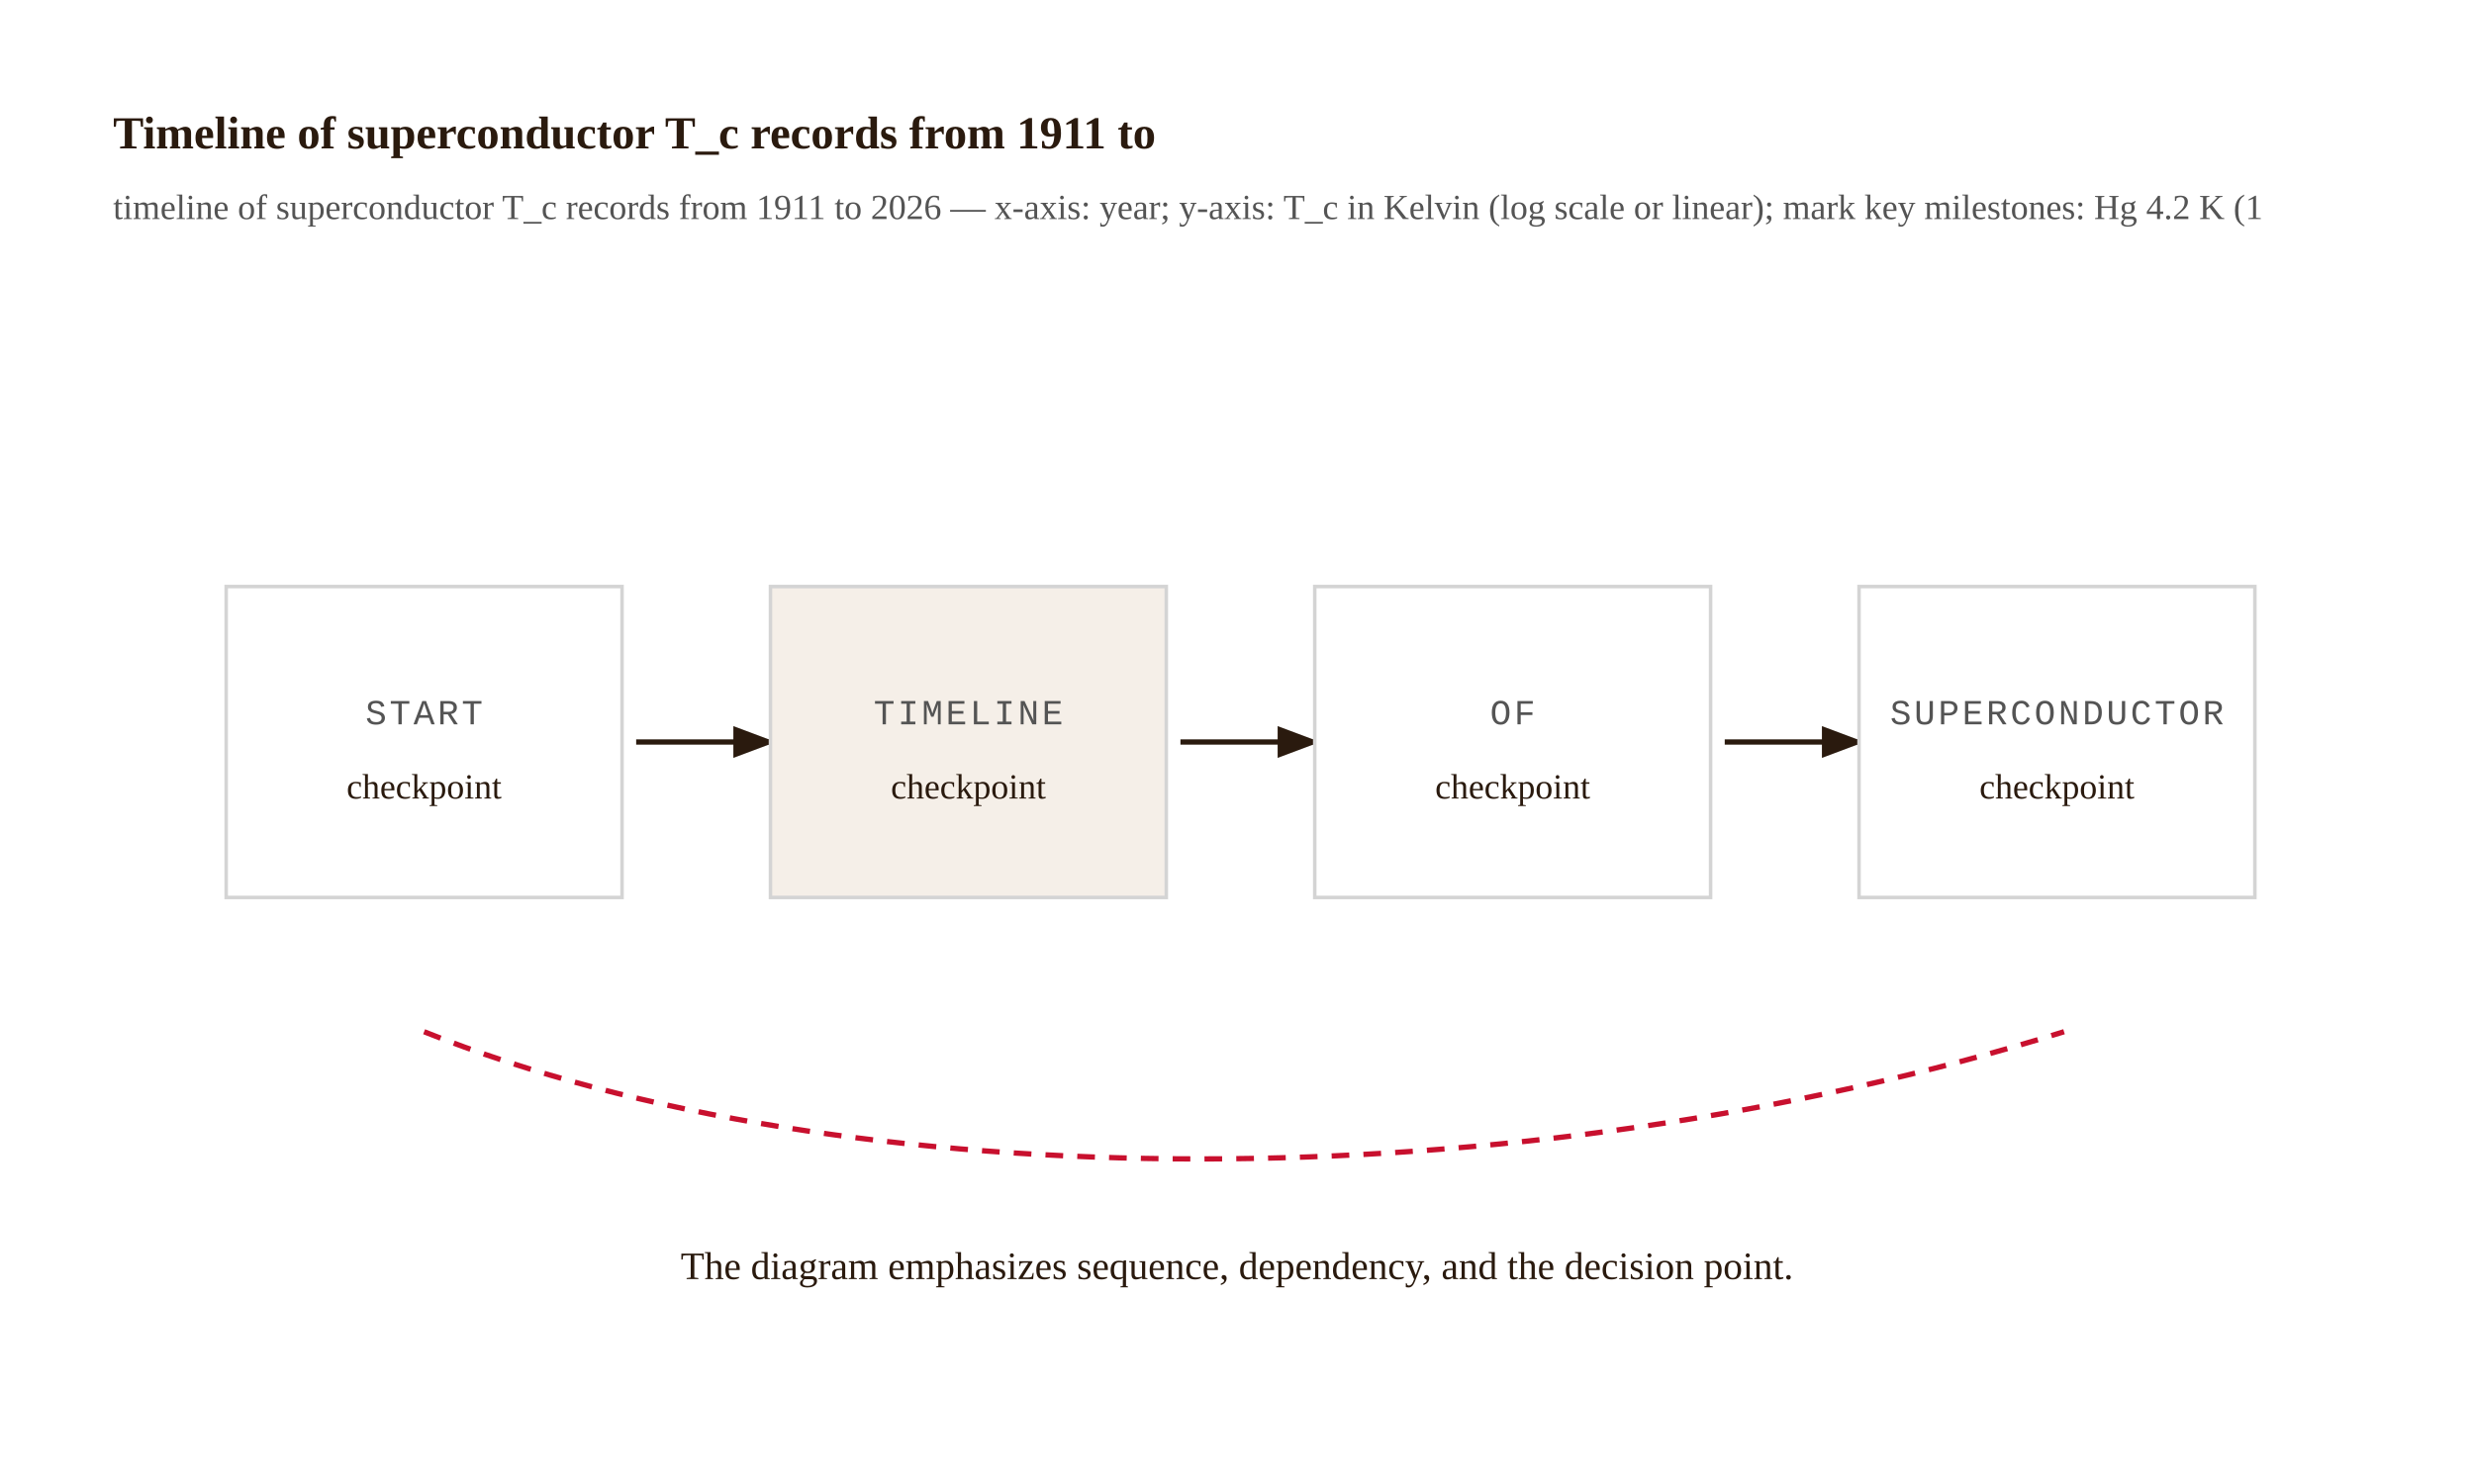
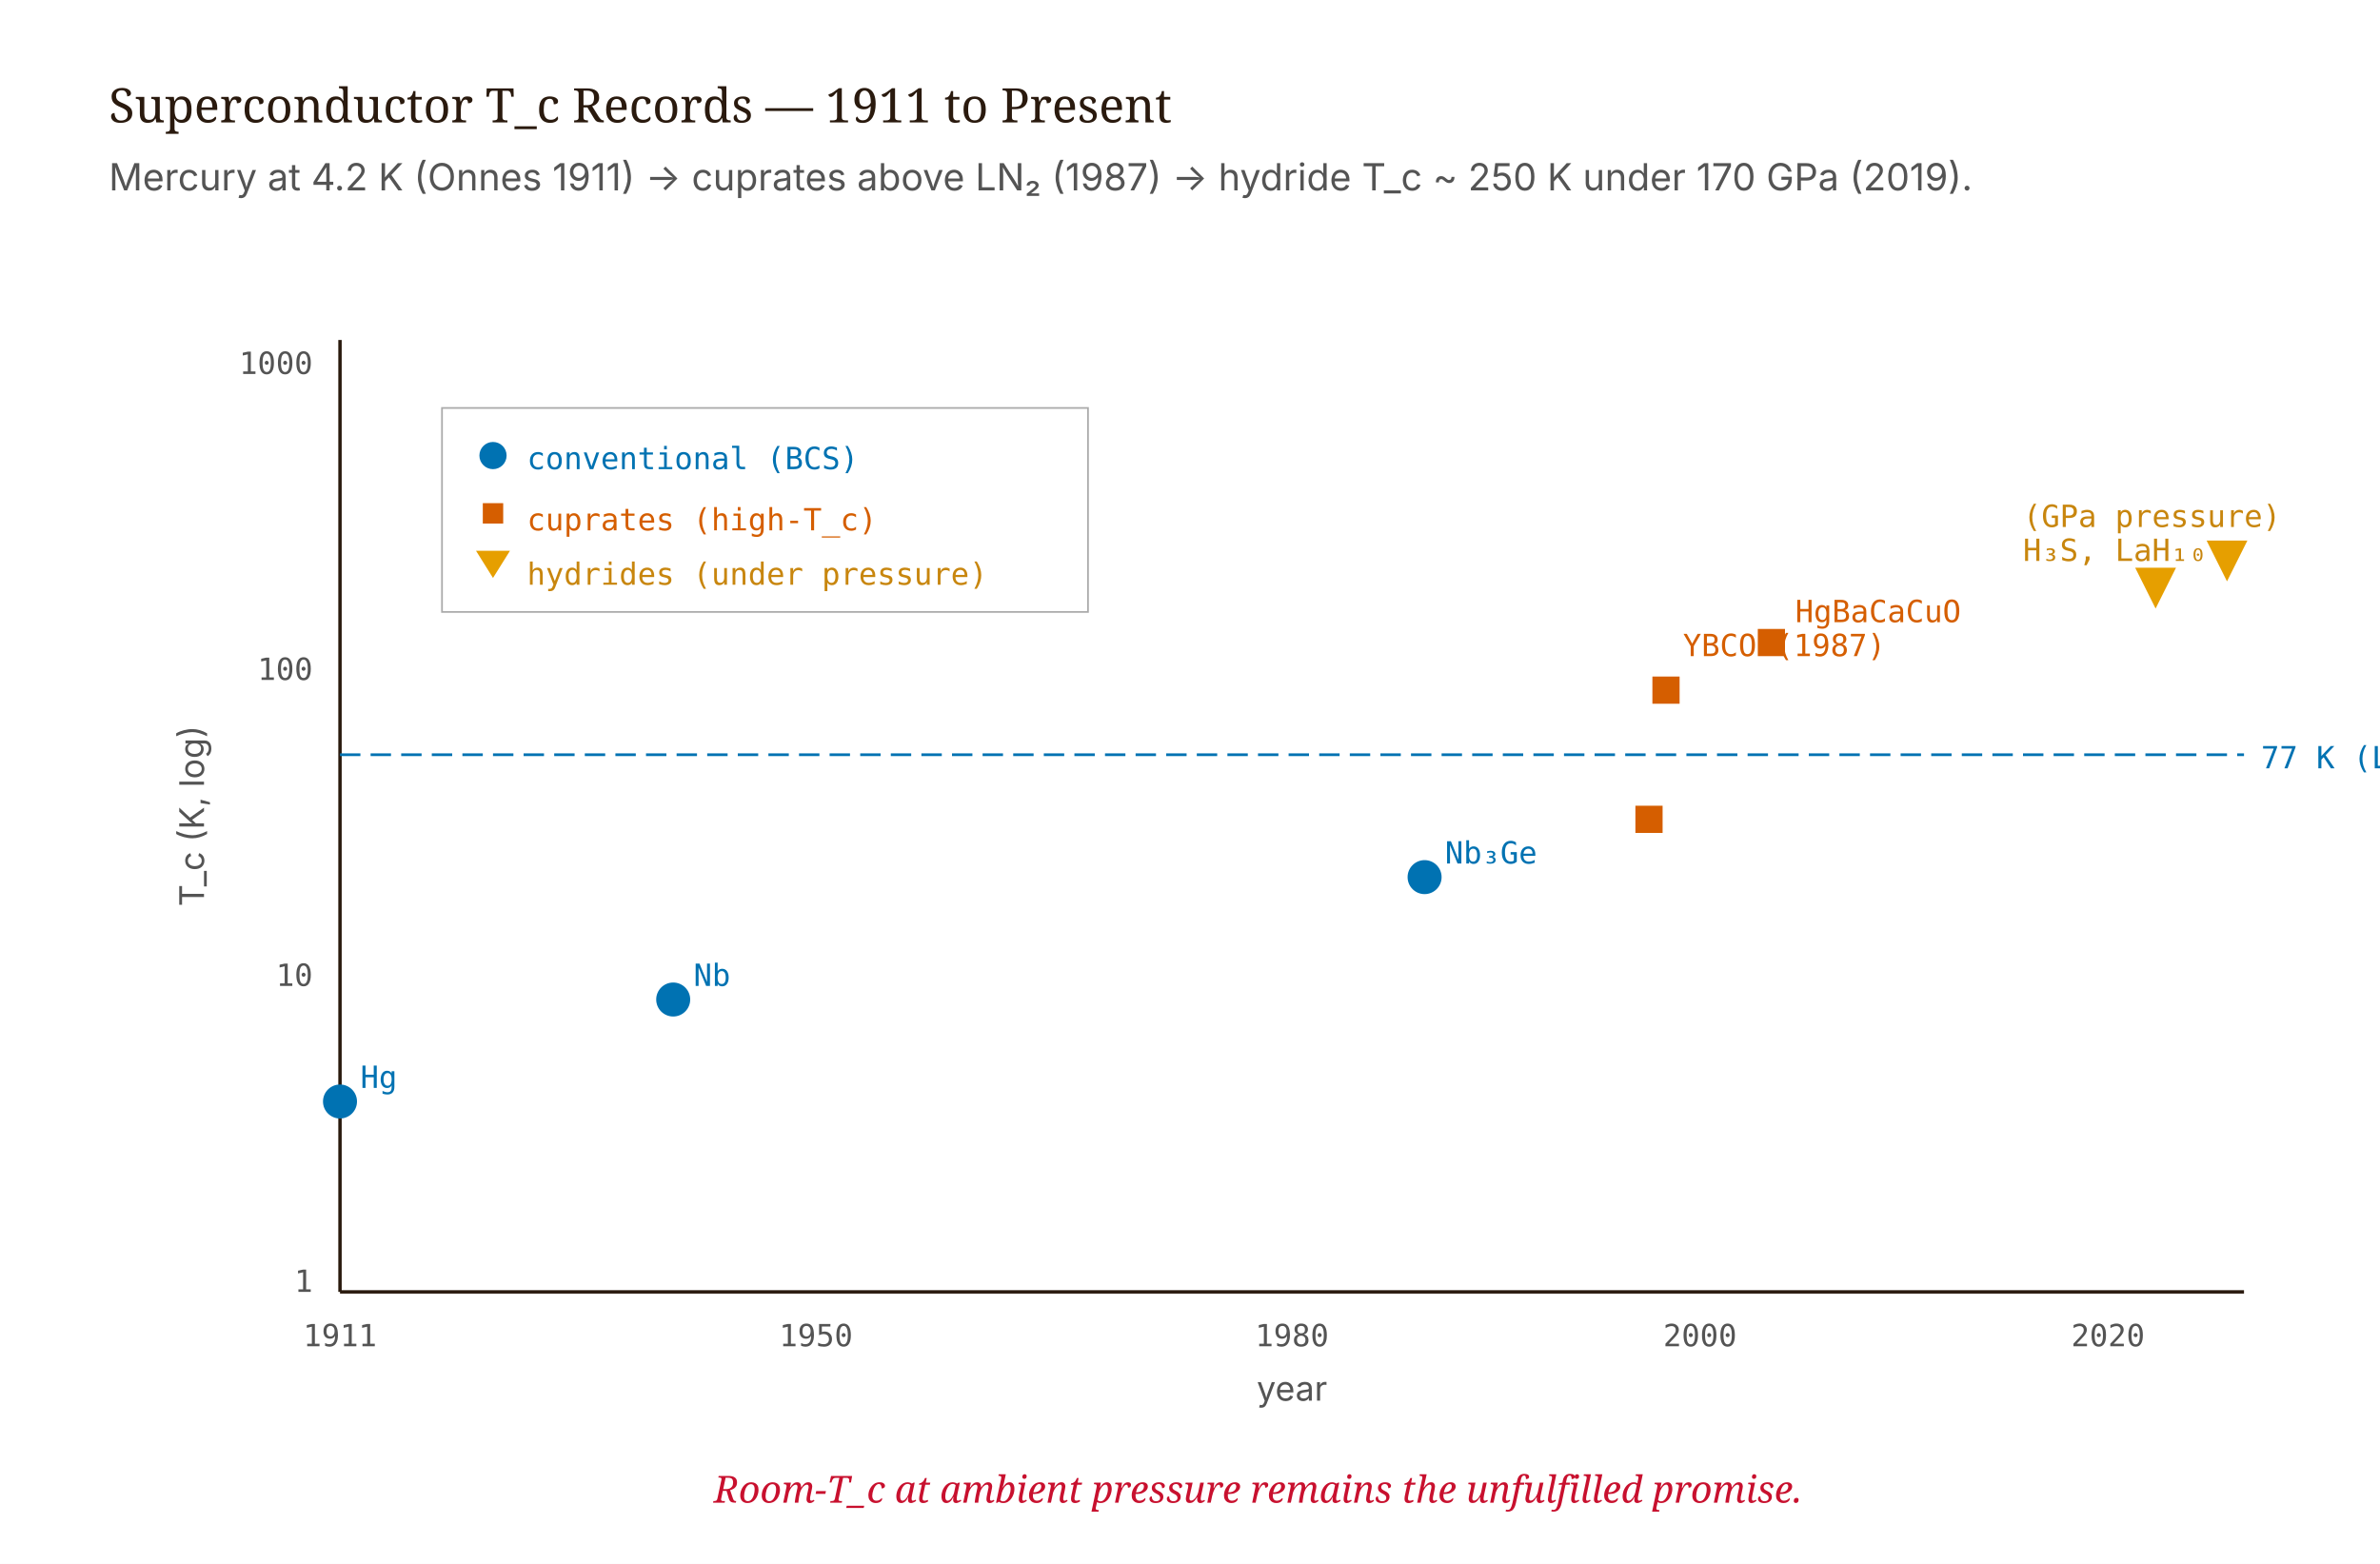
- <svg xmlns="http://www.w3.org/2000/svg" viewBox="0 0 700 420" role="img" aria-labelledby="title desc">
-   <defs>
-     <marker id="arrow" markerWidth="8" markerHeight="6" refX="7" refY="3" orient="auto">
-       <polygon points="0 0, 8 3, 0 6" fill="#2a1a0e" />
-     </marker>
-   </defs>
-   <rect x="0" y="0" width="700" height="420" fill="#FFFFFF" />
-   <text x="32" y="42" font-family="'EB Garamond', Georgia, 'Times New Roman', serif" font-size="13" font-weight="bold" fill="#2a1a0e">Timeline of superconductor T_c records from 1911 to</text>
-   <text x="32" y="62" font-family="'EB Garamond', Georgia, 'Times New Roman', serif" font-size="10" fill="#545454">timeline of superconductor T_c records from 1911 to 2026 — x-axis: year; y-axis: T_c in Kelvin (log scale or linear); mark key milestones: Hg 4.2 K (1</text>
-   <rect x="64" y="166" width="112" height="88" fill="#FFFFFF" stroke="#D4D4D4" stroke-width="1" />
-   <text x="120" y="205" text-anchor="middle" font-family="'IBM Plex Mono', 'Courier New', monospace" font-size="10" letter-spacing="0.08em" fill="#545454">START</text>
-   <text x="120" y="226" text-anchor="middle" font-family="'EB Garamond', Georgia, 'Times New Roman', serif" font-size="10" fill="#2a1a0e">checkpoint</text>
-   <path d="M 180 210 C 196 210, 206 210, 218 210" stroke="#2a1a0e" stroke-width="1.5" fill="none" marker-end="url(#arrow)" />
-   <rect x="218" y="166" width="112" height="88" fill="#F5EFE8" stroke="#D4D4D4" stroke-width="1" />
-   <text x="274" y="205" text-anchor="middle" font-family="'IBM Plex Mono', 'Courier New', monospace" font-size="10" letter-spacing="0.08em" fill="#545454">TIMELINE</text>
-   <text x="274" y="226" text-anchor="middle" font-family="'EB Garamond', Georgia, 'Times New Roman', serif" font-size="10" fill="#2a1a0e">checkpoint</text>
-   <path d="M 334 210 C 350 210, 360 210, 372 210" stroke="#2a1a0e" stroke-width="1.5" fill="none" marker-end="url(#arrow)" />
-   <rect x="372" y="166" width="112" height="88" fill="#FFFFFF" stroke="#D4D4D4" stroke-width="1" />
-   <text x="428" y="205" text-anchor="middle" font-family="'IBM Plex Mono', 'Courier New', monospace" font-size="10" letter-spacing="0.08em" fill="#545454">OF</text>
-   <text x="428" y="226" text-anchor="middle" font-family="'EB Garamond', Georgia, 'Times New Roman', serif" font-size="10" fill="#2a1a0e">checkpoint</text>
-   <path d="M 488 210 C 504 210, 514 210, 526 210" stroke="#2a1a0e" stroke-width="1.5" fill="none" marker-end="url(#arrow)" />
-   <rect x="526" y="166" width="112" height="88" fill="#FFFFFF" stroke="#D4D4D4" stroke-width="1" />
-   <text x="582" y="205" text-anchor="middle" font-family="'IBM Plex Mono', 'Courier New', monospace" font-size="10" letter-spacing="0.08em" fill="#545454">SUPERCONDUCTOR</text>
-   <text x="582" y="226" text-anchor="middle" font-family="'EB Garamond', Georgia, 'Times New Roman', serif" font-size="10" fill="#2a1a0e">checkpoint</text>
-   <path d="M 120 292 C 240 340, 430 340, 584 292" stroke="#C8102E" stroke-width="1.5" fill="none" stroke-dasharray="5 4" />
-   <text x="350" y="362" text-anchor="middle" font-family="'EB Garamond', Georgia, 'Times New Roman', serif" font-size="11" fill="#2a1a0e">The diagram emphasizes sequence, dependency, and the decision point.</text>
+ <svg xmlns="http://www.w3.org/2000/svg" viewBox="0 0 700 460" role="img" aria-labelledby="fig-title">
+   <rect x="0" y="0" width="700" height="460" fill="#FFFFFF" />
+   <text x="32" y="36" font-family="'EB Garamond', Georgia, serif" font-size="14" fill="#2a1a0e">Superconductor T_c Records — 1911 to Present</text>
+   <text x="32" y="56" font-family="'Inter', sans-serif" font-size="11" fill="#545454">Mercury at 4.2 K (Onnes 1911) → cuprates above LN₂ (1987) → hydride T_c ~ 250 K under 170 GPa (2019).</text>
+   <line x1="100" y1="380" x2="660" y2="380" stroke="#2a1a0e" stroke-width="1" />
+   <line x1="100" y1="100" x2="100" y2="380" stroke="#2a1a0e" stroke-width="1" />
+   <text x="380" y="412" text-anchor="middle" font-family="'Inter', sans-serif" font-size="10" fill="#545454">year</text>
+   <text x="60" y="240" text-anchor="middle" font-family="'Inter', sans-serif" font-size="10" fill="#545454" transform="rotate(-90 60 240)">T_c (K, log)</text>
+   <g font-family="'JetBrains Mono', monospace" font-size="9" fill="#545454" text-anchor="end">
+     <text x="92" y="380">1</text>
+     <text x="92" y="290">10</text>
+     <text x="92" y="200">100</text>
+     <text x="92" y="110">1000</text>
+   </g>
+   <g font-family="'JetBrains Mono', monospace" font-size="9" fill="#545454" text-anchor="middle">
+     <text x="100" y="396">1911</text>
+     <text x="240" y="396">1950</text>
+     <text x="380" y="396">1980</text>
+     <text x="500" y="396">2000</text>
+     <text x="620" y="396">2020</text>
+   </g>
+   <line x1="100" y1="222" x2="660" y2="222" stroke="#0072B2" stroke-width="0.8" stroke-dasharray="6 3" />
+   <text x="665" y="226" font-family="'JetBrains Mono', monospace" font-size="9" fill="#0072B2">77 K (LN₂)</text>
+   <g fill="#0072B2">
+     <circle cx="100" cy="324" r="5" />
+     <circle cx="198" cy="294" r="5" />
+     <circle cx="419" cy="258" r="5" />
+   </g>
+   <text x="106" y="320" font-family="'JetBrains Mono', monospace" font-size="9" fill="#0072B2">Hg</text>
+   <text x="204" y="290" font-family="'JetBrains Mono', monospace" font-size="9" fill="#0072B2">Nb</text>
+   <text x="425" y="254" font-family="'JetBrains Mono', monospace" font-size="9" fill="#0072B2">Nb₃Ge</text>
+   <g fill="#D55E00">
+     <rect x="481" y="237" width="8" height="8" />
+     <rect x="486" y="199" width="8" height="8" />
+     <rect x="517" y="185" width="8" height="8" />
+   </g>
+   <text x="495" y="193" font-family="'JetBrains Mono', monospace" font-size="9" fill="#D55E00">YBCO (1987)</text>
+   <text x="528" y="183" font-family="'JetBrains Mono', monospace" font-size="9" fill="#D55E00">HgBaCaCuO</text>
+   <g fill="#E69F00">
+     <polygon points="634,179 628,167 640,167" />
+     <polygon points="655,171 649,159 661,159" />
+   </g>
+   <text x="595" y="165" font-family="'JetBrains Mono', monospace" font-size="9" fill="#C8860E">H₃S, LaH₁₀</text>
+   <text x="595" y="155" font-family="'JetBrains Mono', monospace" font-size="9" fill="#C8860E">(GPa pressure)</text>
+   <rect x="130" y="120" width="190" height="60" fill="#FFFFFF" stroke="#aaa" stroke-width="0.5" />
+   <circle cx="145" cy="134" r="4" fill="#0072B2" />
+   <text x="155" y="138" font-family="'JetBrains Mono', monospace" font-size="9" fill="#0072B2">conventional (BCS)</text>
+   <rect x="142" y="148" width="6" height="6" fill="#D55E00" />
+   <text x="155" y="156" font-family="'JetBrains Mono', monospace" font-size="9" fill="#D55E00">cuprates (high-T_c)</text>
+   <polygon points="145,170 140,162 150,162" fill="#E69F00" />
+   <text x="155" y="172" font-family="'JetBrains Mono', monospace" font-size="9" fill="#C8860E">hydrides (under pressure)</text>
+   <text x="370" y="442" text-anchor="middle" font-family="'EB Garamond', Georgia, serif" font-size="11" fill="#C8102E" font-style="italic">Room-T_c at ambient pressure remains the unfulfilled promise.</text>
</svg>
